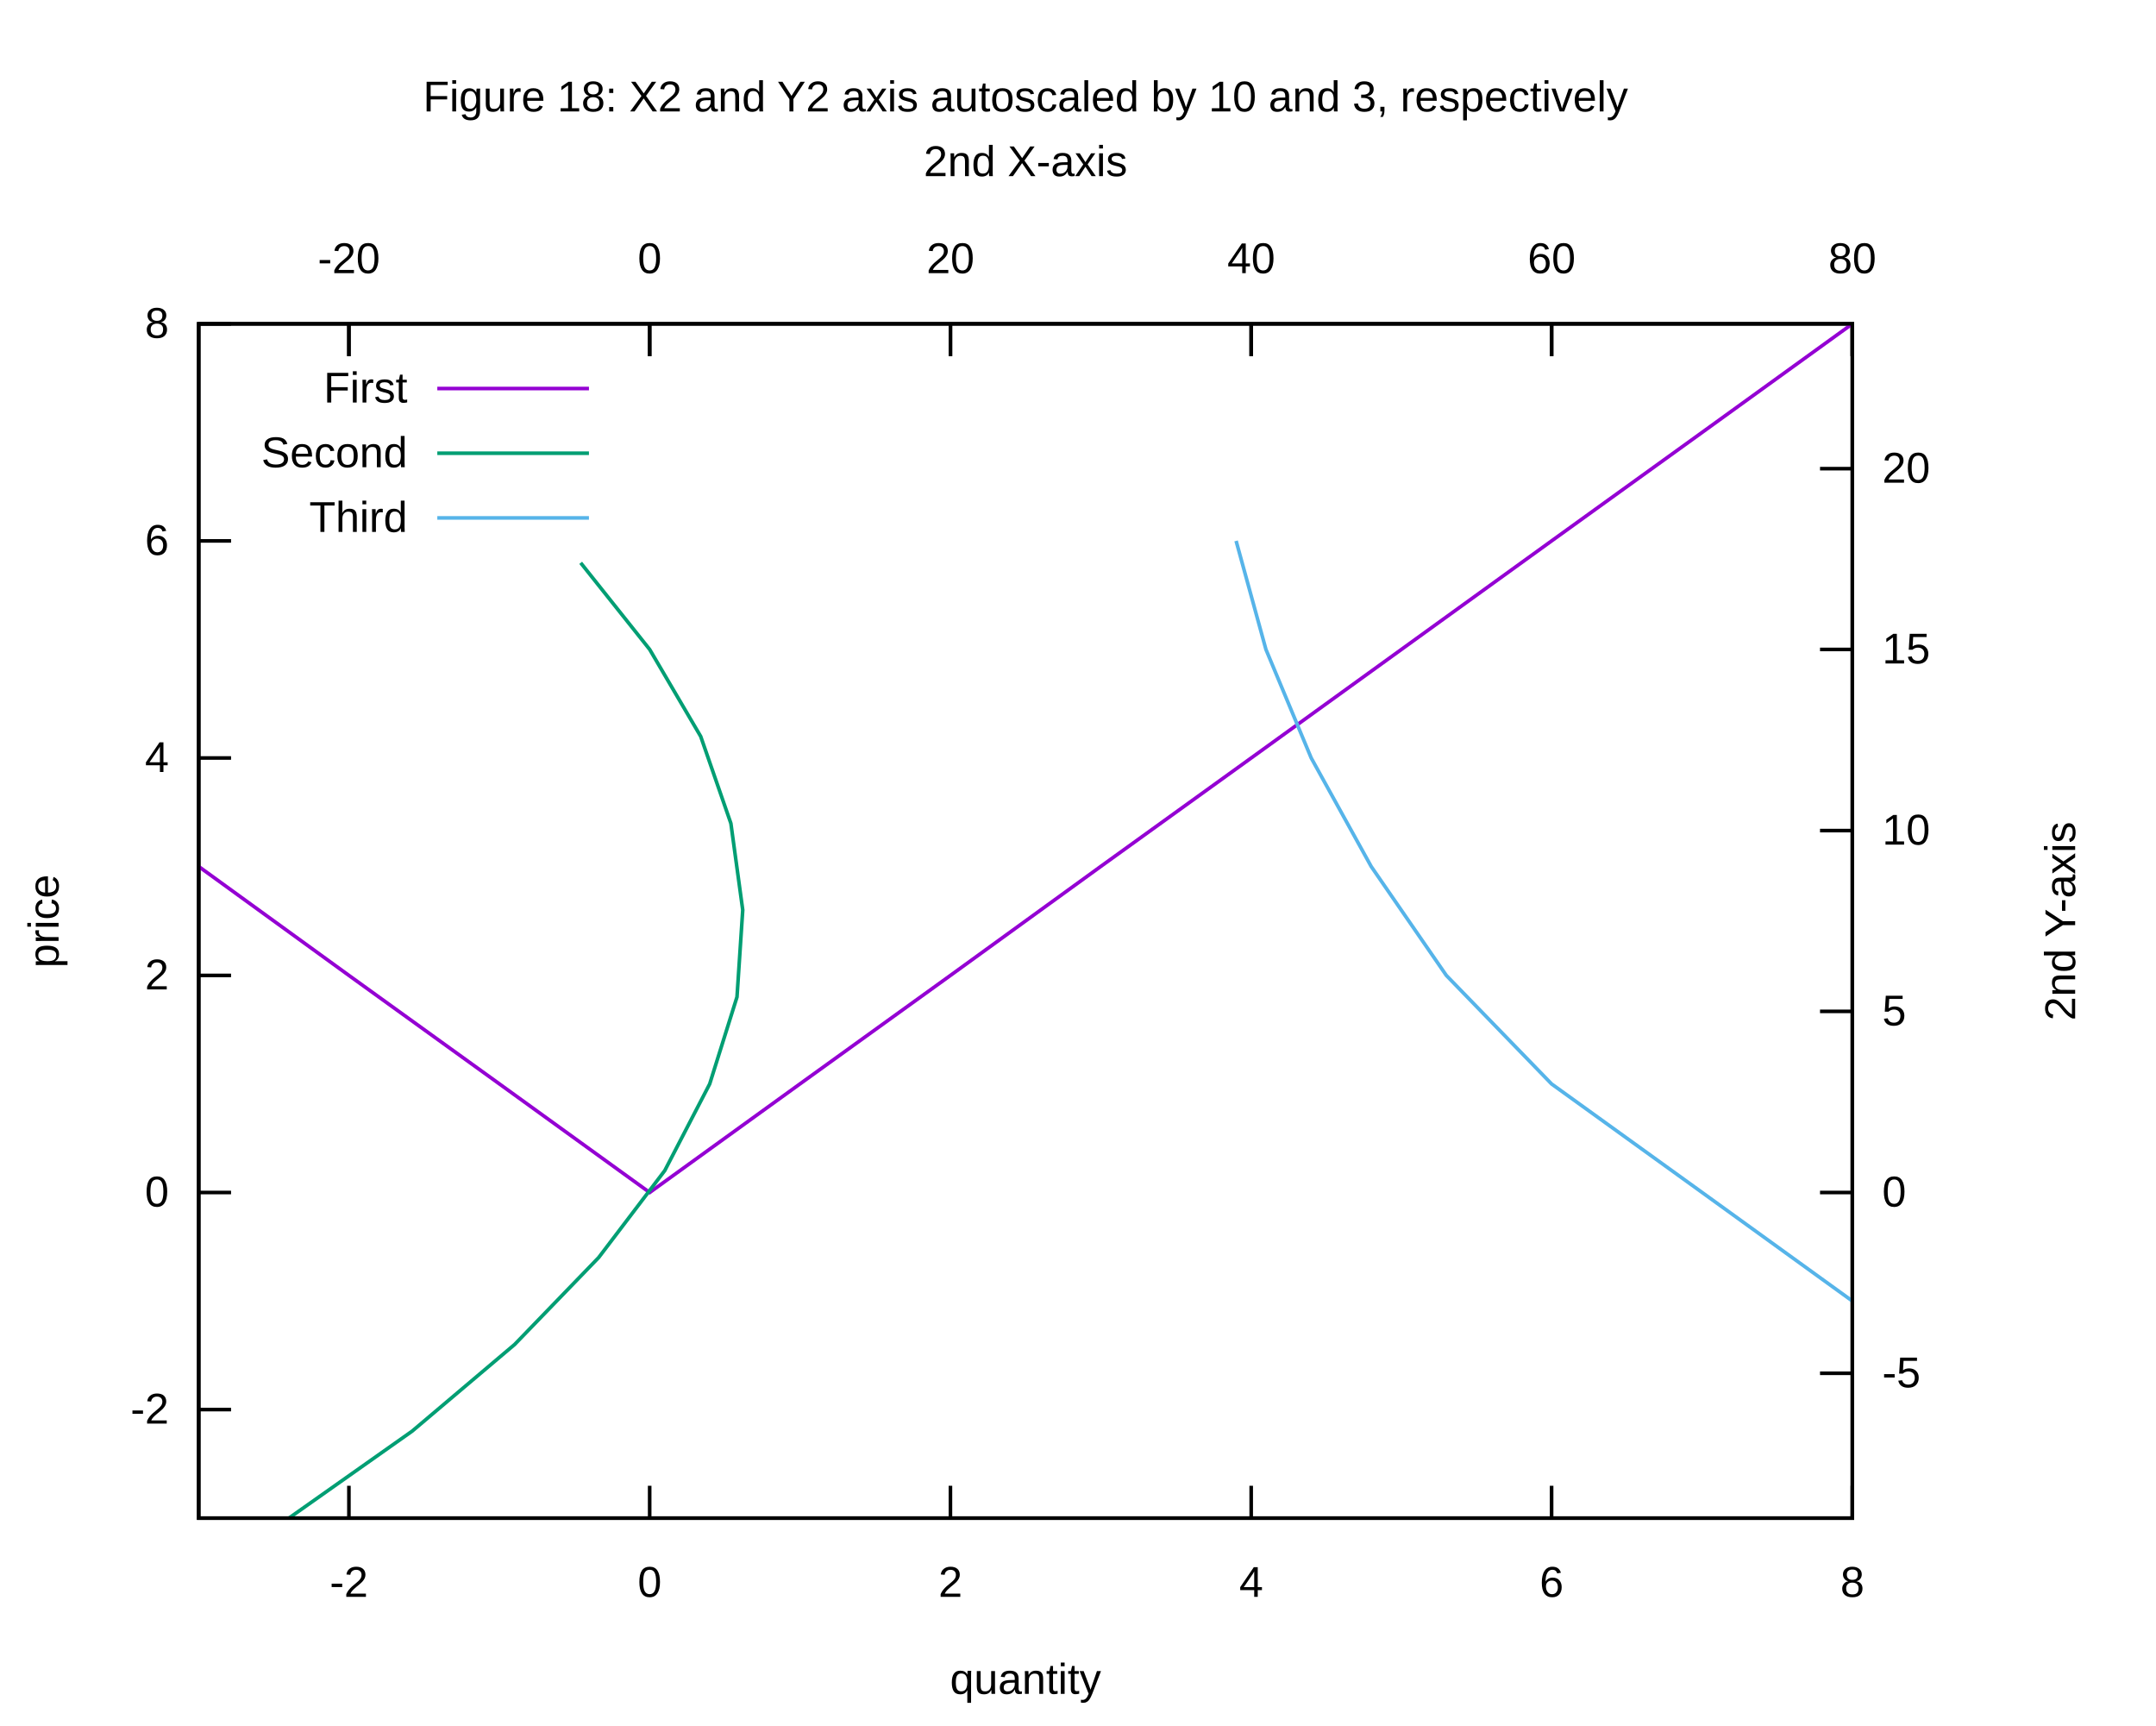
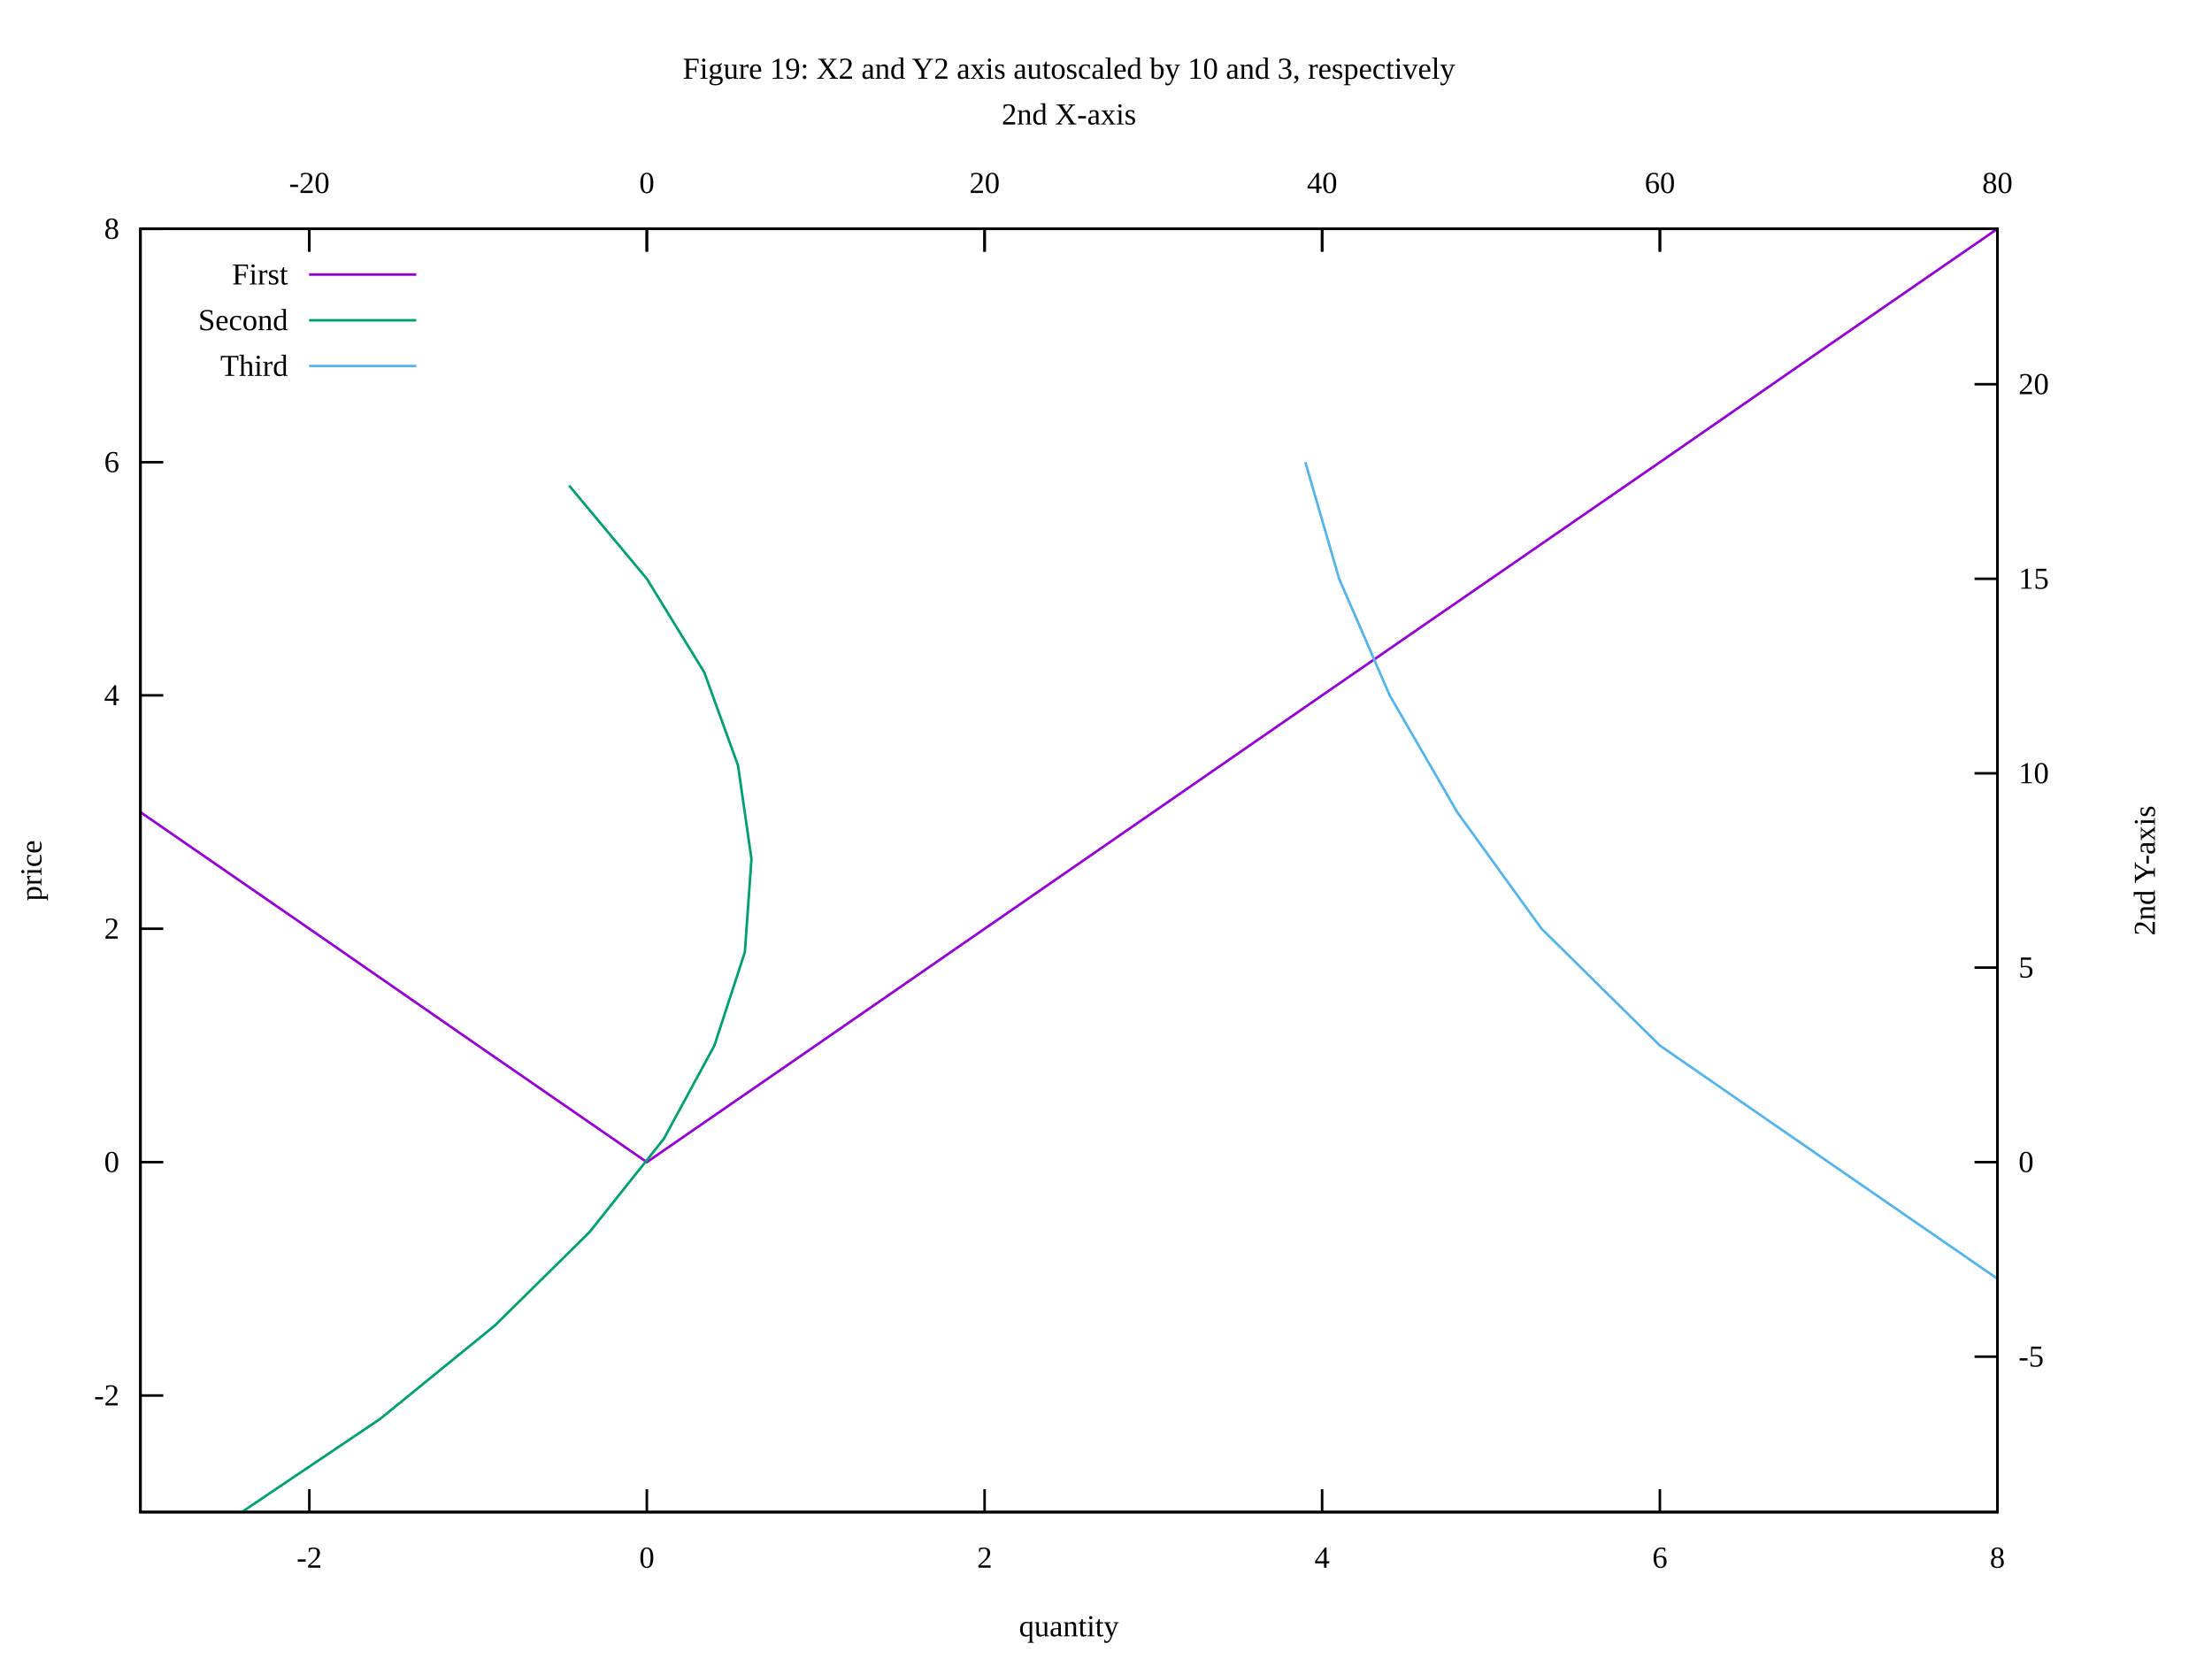
- <svg xmlns="http://www.w3.org/2000/svg" xmlns:xlink="http://www.w3.org/1999/xlink" width="600" height="480" viewBox="0 0 600 480">
+ <svg xmlns="http://www.w3.org/2000/svg" xmlns:xlink="http://www.w3.org/1999/xlink" width="871" height="653" viewBox="0 0 871 653">
  <g id="gnuplot_canvas">
-     <rect x="0" y="0" width="600" height="480" fill="none" />
+     <rect x="0" y="0" width="871" height="653" fill="none" />
    <defs>
      <circle id="gpDot" r="0.5" stroke-width="0.5" />
      <path id="gpPt0" stroke-width="0.222" stroke="currentColor" d="M-1,0 h2 M0,-1 v2" />
      <path id="gpPt1" stroke-width="0.222" stroke="currentColor" d="M-1,-1 L1,1 M1,-1 L-1,1" />
      <path id="gpPt2" stroke-width="0.222" stroke="currentColor" d="M-1,0 L1,0 M0,-1 L0,1 M-1,-1 L1,1 M-1,1 L1,-1" />
      <rect id="gpPt3" stroke-width="0.222" stroke="currentColor" x="-1" y="-1" width="2" height="2" />
      <rect id="gpPt4" stroke-width="0.222" stroke="currentColor" fill="currentColor" x="-1" y="-1" width="2" height="2" />
      <circle id="gpPt5" stroke-width="0.222" stroke="currentColor" cx="0" cy="0" r="1" />
      <use xlink:href="#gpPt5" id="gpPt6" fill="currentColor" stroke="none" />
      <path id="gpPt7" stroke-width="0.222" stroke="currentColor" d="M0,-1.33 L-1.33,0.67 L1.33,0.67 z" />
      <use xlink:href="#gpPt7" id="gpPt8" fill="currentColor" stroke="none" />
      <use xlink:href="#gpPt7" id="gpPt9" stroke="currentColor" transform="rotate(180)" />
      <use xlink:href="#gpPt9" id="gpPt10" fill="currentColor" stroke="none" />
      <use xlink:href="#gpPt3" id="gpPt11" stroke="currentColor" transform="rotate(45)" />
      <use xlink:href="#gpPt11" id="gpPt12" fill="currentColor" stroke="none" />
      <path id="gpPt13" stroke-width="0.222" stroke="currentColor" d="M0,1.330 L1.265,0.411 L0.782,-1.067 L-0.782,-1.076 L-1.265,0.411 z" />
      <use xlink:href="#gpPt13" id="gpPt14" fill="currentColor" stroke="none" />
      <filter id="textbox" filterUnits="objectBoundingBox" x="0" y="0" height="1" width="1">
        <feFlood flood-color="white" flood-opacity="1" result="bgnd" />
        <feComposite in="SourceGraphic" in2="bgnd" operator="atop" />
      </filter>
      <filter id="greybox" filterUnits="objectBoundingBox" x="0" y="0" height="1" width="1">
        <feFlood flood-color="lightgrey" flood-opacity="1" result="grey" />
        <feComposite in="SourceGraphic" in2="grey" operator="atop" />
      </filter>
    </defs>
    <g fill="none" color="white" stroke="currentColor" stroke-width="1.00" stroke-linecap="butt" stroke-linejoin="miter">
</g>
    <g fill="none" color="black" stroke="currentColor" stroke-width="1.00" stroke-linecap="butt" stroke-linejoin="miter">
-       <path stroke="black" d="M55.3,392.2 L64.3,392.2  " />
-       <g transform="translate(47.0,396.1)" stroke="none" fill="black" font-family="Arial" font-size="12.00" text-anchor="end">
-         <text>
-           <tspan font-family="Arial">-2</tspan>
-         </text>
-       </g>
-     </g>
-     <g fill="none" color="black" stroke="currentColor" stroke-width="1.00" stroke-linecap="butt" stroke-linejoin="miter">
-       <path stroke="black" d="M55.3,331.8 L64.3,331.8  " />
-       <g transform="translate(47.0,335.7)" stroke="none" fill="black" font-family="Arial" font-size="12.00" text-anchor="end">
-         <text>
-           <tspan font-family="Arial"> 0</tspan>
-         </text>
-       </g>
-     </g>
-     <g fill="none" color="black" stroke="currentColor" stroke-width="1.00" stroke-linecap="butt" stroke-linejoin="miter">
-       <path stroke="black" d="M55.3,271.4 L64.3,271.4  " />
-       <g transform="translate(47.0,275.3)" stroke="none" fill="black" font-family="Arial" font-size="12.00" text-anchor="end">
-         <text>
-           <tspan font-family="Arial"> 2</tspan>
-         </text>
-       </g>
-     </g>
-     <g fill="none" color="black" stroke="currentColor" stroke-width="1.00" stroke-linecap="butt" stroke-linejoin="miter">
-       <path stroke="black" d="M55.3,210.9 L64.3,210.9  " />
-       <g transform="translate(47.0,214.8)" stroke="none" fill="black" font-family="Arial" font-size="12.00" text-anchor="end">
-         <text>
-           <tspan font-family="Arial"> 4</tspan>
-         </text>
-       </g>
-     </g>
-     <g fill="none" color="black" stroke="currentColor" stroke-width="1.00" stroke-linecap="butt" stroke-linejoin="miter">
-       <path stroke="black" d="M55.3,150.5 L64.3,150.5  " />
-       <g transform="translate(47.0,154.4)" stroke="none" fill="black" font-family="Arial" font-size="12.00" text-anchor="end">
-         <text>
-           <tspan font-family="Arial"> 6</tspan>
+       <path stroke="black" d="M55.3,549.5 L64.3,549.5  " />
+       <g transform="translate(47.0,553.4)" stroke="none" fill="black" font-family="Times New Roman" font-size="12.00" text-anchor="end">
+         <text>
+           <tspan font-family="Times New Roman">-2</tspan>
+         </text>
+       </g>
+     </g>
+     <g fill="none" color="black" stroke="currentColor" stroke-width="1.00" stroke-linecap="butt" stroke-linejoin="miter">
+       <path stroke="black" d="M55.3,457.6 L64.3,457.6  " />
+       <g transform="translate(47.0,461.5)" stroke="none" fill="black" font-family="Times New Roman" font-size="12.00" text-anchor="end">
+         <text>
+           <tspan font-family="Times New Roman"> 0</tspan>
+         </text>
+       </g>
+     </g>
+     <g fill="none" color="black" stroke="currentColor" stroke-width="1.00" stroke-linecap="butt" stroke-linejoin="miter">
+       <path stroke="black" d="M55.3,365.7 L64.3,365.7  " />
+       <g transform="translate(47.0,369.6)" stroke="none" fill="black" font-family="Times New Roman" font-size="12.00" text-anchor="end">
+         <text>
+           <tspan font-family="Times New Roman"> 2</tspan>
+         </text>
+       </g>
+     </g>
+     <g fill="none" color="black" stroke="currentColor" stroke-width="1.00" stroke-linecap="butt" stroke-linejoin="miter">
+       <path stroke="black" d="M55.3,273.8 L64.3,273.8  " />
+       <g transform="translate(47.0,277.7)" stroke="none" fill="black" font-family="Times New Roman" font-size="12.00" text-anchor="end">
+         <text>
+           <tspan font-family="Times New Roman"> 4</tspan>
+         </text>
+       </g>
+     </g>
+     <g fill="none" color="black" stroke="currentColor" stroke-width="1.00" stroke-linecap="butt" stroke-linejoin="miter">
+       <path stroke="black" d="M55.3,182.0 L64.3,182.0  " />
+       <g transform="translate(47.0,185.9)" stroke="none" fill="black" font-family="Times New Roman" font-size="12.00" text-anchor="end">
+         <text>
+           <tspan font-family="Times New Roman"> 6</tspan>
        </text>
      </g>
    </g>
    <g fill="none" color="black" stroke="currentColor" stroke-width="1.00" stroke-linecap="butt" stroke-linejoin="miter">
      <path stroke="black" d="M55.3,90.1 L64.3,90.1  " />
-       <g transform="translate(47.0,94.0)" stroke="none" fill="black" font-family="Arial" font-size="12.00" text-anchor="end">
-         <text>
-           <tspan font-family="Arial"> 8</tspan>
-         </text>
-       </g>
-     </g>
-     <g fill="none" color="black" stroke="currentColor" stroke-width="1.00" stroke-linecap="butt" stroke-linejoin="miter">
-       <path stroke="black" d="M97.1,422.4 L97.1,413.4 M97.1,90.1 L97.1,99.1  " />
-       <g transform="translate(97.1,444.3)" stroke="none" fill="black" font-family="Arial" font-size="12.00" text-anchor="middle">
-         <text>
-           <tspan font-family="Arial">-2</tspan>
-         </text>
-       </g>
-     </g>
-     <g fill="none" color="black" stroke="currentColor" stroke-width="1.00" stroke-linecap="butt" stroke-linejoin="miter">
-       <path stroke="black" d="M180.8,422.4 L180.8,413.4 M180.8,90.1 L180.8,99.1  " />
-       <g transform="translate(180.8,444.3)" stroke="none" fill="black" font-family="Arial" font-size="12.00" text-anchor="middle">
-         <text>
-           <tspan font-family="Arial"> 0</tspan>
-         </text>
-       </g>
-     </g>
-     <g fill="none" color="black" stroke="currentColor" stroke-width="1.00" stroke-linecap="butt" stroke-linejoin="miter">
-       <path stroke="black" d="M264.5,422.4 L264.5,413.4 M264.5,90.1 L264.5,99.1  " />
-       <g transform="translate(264.5,444.3)" stroke="none" fill="black" font-family="Arial" font-size="12.00" text-anchor="middle">
-         <text>
-           <tspan font-family="Arial"> 2</tspan>
-         </text>
-       </g>
-     </g>
-     <g fill="none" color="black" stroke="currentColor" stroke-width="1.00" stroke-linecap="butt" stroke-linejoin="miter">
-       <path stroke="black" d="M348.2,422.4 L348.2,413.4 M348.2,90.1 L348.2,99.1  " />
-       <g transform="translate(348.2,444.3)" stroke="none" fill="black" font-family="Arial" font-size="12.00" text-anchor="middle">
-         <text>
-           <tspan font-family="Arial"> 4</tspan>
-         </text>
-       </g>
-     </g>
-     <g fill="none" color="black" stroke="currentColor" stroke-width="1.00" stroke-linecap="butt" stroke-linejoin="miter">
-       <path stroke="black" d="M431.8,422.4 L431.8,413.4 M431.8,90.1 L431.8,99.1  " />
-       <g transform="translate(431.8,444.3)" stroke="none" fill="black" font-family="Arial" font-size="12.00" text-anchor="middle">
-         <text>
-           <tspan font-family="Arial"> 6</tspan>
-         </text>
-       </g>
-     </g>
-     <g fill="none" color="black" stroke="currentColor" stroke-width="1.00" stroke-linecap="butt" stroke-linejoin="miter">
-       <path stroke="black" d="M515.5,422.4 L515.5,413.4 M515.5,90.1 L515.5,99.1  " />
-       <g transform="translate(515.5,444.3)" stroke="none" fill="black" font-family="Arial" font-size="12.00" text-anchor="middle">
-         <text>
-           <tspan font-family="Arial"> 8</tspan>
-         </text>
-       </g>
-     </g>
-     <g fill="none" color="black" stroke="currentColor" stroke-width="1.00" stroke-linecap="butt" stroke-linejoin="miter">
-       <path stroke="black" d="M515.5,382.1 L506.5,382.1  " />
-       <g transform="translate(523.8,386.0)" stroke="none" fill="black" font-family="Arial" font-size="12.00" text-anchor="start">
-         <text>
-           <tspan font-family="Arial">-5</tspan>
-         </text>
-       </g>
-     </g>
-     <g fill="none" color="black" stroke="currentColor" stroke-width="1.00" stroke-linecap="butt" stroke-linejoin="miter">
-       <path stroke="black" d="M515.5,331.8 L506.5,331.8  " />
-       <g transform="translate(523.8,335.7)" stroke="none" fill="black" font-family="Arial" font-size="12.00" text-anchor="start">
-         <text>
-           <tspan font-family="Arial"> 0</tspan>
-         </text>
-       </g>
-     </g>
-     <g fill="none" color="black" stroke="currentColor" stroke-width="1.00" stroke-linecap="butt" stroke-linejoin="miter">
-       <path stroke="black" d="M515.5,281.4 L506.5,281.4  " />
-       <g transform="translate(523.8,285.3)" stroke="none" fill="black" font-family="Arial" font-size="12.00" text-anchor="start">
-         <text>
-           <tspan font-family="Arial"> 5</tspan>
-         </text>
-       </g>
-     </g>
-     <g fill="none" color="black" stroke="currentColor" stroke-width="1.00" stroke-linecap="butt" stroke-linejoin="miter">
-       <path stroke="black" d="M515.5,231.1 L506.5,231.1  " />
-       <g transform="translate(523.8,235.0)" stroke="none" fill="black" font-family="Arial" font-size="12.00" text-anchor="start">
-         <text>
-           <tspan font-family="Arial"> 10</tspan>
-         </text>
-       </g>
-     </g>
-     <g fill="none" color="black" stroke="currentColor" stroke-width="1.00" stroke-linecap="butt" stroke-linejoin="miter">
-       <path stroke="black" d="M515.5,180.7 L506.5,180.7  " />
-       <g transform="translate(523.8,184.6)" stroke="none" fill="black" font-family="Arial" font-size="12.00" text-anchor="start">
-         <text>
-           <tspan font-family="Arial"> 15</tspan>
-         </text>
-       </g>
-     </g>
-     <g fill="none" color="black" stroke="currentColor" stroke-width="1.00" stroke-linecap="butt" stroke-linejoin="miter">
-       <path stroke="black" d="M515.5,130.4 L506.5,130.4  " />
-       <g transform="translate(523.8,134.3)" stroke="none" fill="black" font-family="Arial" font-size="12.00" text-anchor="start">
-         <text>
-           <tspan font-family="Arial"> 20</tspan>
-         </text>
-       </g>
-     </g>
-     <g fill="none" color="black" stroke="currentColor" stroke-width="1.00" stroke-linecap="butt" stroke-linejoin="miter">
-       <path stroke="black" d="M97.1,90.1 L97.1,99.1  " />
-       <g transform="translate(97.1,76.0)" stroke="none" fill="black" font-family="Arial" font-size="12.00" text-anchor="middle">
-         <text>
-           <tspan font-family="Arial">-20</tspan>
-         </text>
-       </g>
-     </g>
-     <g fill="none" color="black" stroke="currentColor" stroke-width="1.00" stroke-linecap="butt" stroke-linejoin="miter">
-       <path stroke="black" d="M180.8,90.1 L180.8,99.1  " />
-       <g transform="translate(180.8,76.0)" stroke="none" fill="black" font-family="Arial" font-size="12.00" text-anchor="middle">
-         <text>
-           <tspan font-family="Arial"> 0</tspan>
-         </text>
-       </g>
-     </g>
-     <g fill="none" color="black" stroke="currentColor" stroke-width="1.00" stroke-linecap="butt" stroke-linejoin="miter">
-       <path stroke="black" d="M264.5,90.1 L264.5,99.1  " />
-       <g transform="translate(264.5,76.0)" stroke="none" fill="black" font-family="Arial" font-size="12.00" text-anchor="middle">
-         <text>
-           <tspan font-family="Arial"> 20</tspan>
-         </text>
-       </g>
-     </g>
-     <g fill="none" color="black" stroke="currentColor" stroke-width="1.00" stroke-linecap="butt" stroke-linejoin="miter">
-       <path stroke="black" d="M348.2,90.1 L348.2,99.1  " />
-       <g transform="translate(348.2,76.0)" stroke="none" fill="black" font-family="Arial" font-size="12.00" text-anchor="middle">
-         <text>
-           <tspan font-family="Arial"> 40</tspan>
-         </text>
-       </g>
-     </g>
-     <g fill="none" color="black" stroke="currentColor" stroke-width="1.00" stroke-linecap="butt" stroke-linejoin="miter">
-       <path stroke="black" d="M431.8,90.1 L431.8,99.1  " />
-       <g transform="translate(431.8,76.0)" stroke="none" fill="black" font-family="Arial" font-size="12.00" text-anchor="middle">
-         <text>
-           <tspan font-family="Arial"> 60</tspan>
-         </text>
-       </g>
-     </g>
-     <g fill="none" color="black" stroke="currentColor" stroke-width="1.00" stroke-linecap="butt" stroke-linejoin="miter">
-       <path stroke="black" d="M515.5,90.1 L515.5,99.1  " />
-       <g transform="translate(515.5,76.0)" stroke="none" fill="black" font-family="Arial" font-size="12.00" text-anchor="middle">
-         <text>
-           <tspan font-family="Arial"> 80</tspan>
-         </text>
-       </g>
-     </g>
-     <g fill="none" color="black" stroke="currentColor" stroke-width="1.00" stroke-linecap="butt" stroke-linejoin="miter">
- </g>
-     <g fill="none" color="black" stroke="currentColor" stroke-width="1.00" stroke-linecap="butt" stroke-linejoin="miter">
-       <path stroke="black" d="M55.3,90.1 L55.3,422.4 L515.5,422.4 L515.5,90.1 L55.3,90.1 Z  " />
-     </g>
-     <g fill="none" color="black" stroke="currentColor" stroke-width="1.00" stroke-linecap="butt" stroke-linejoin="miter">
-       <g transform="translate(16.3,256.3) rotate(270)" stroke="none" fill="black" font-family="Arial" font-size="12.00" text-anchor="middle">
-         <text>
-           <tspan font-family="Arial">price</tspan>
-         </text>
-       </g>
-     </g>
-     <g fill="none" color="black" stroke="currentColor" stroke-width="1.00" stroke-linecap="butt" stroke-linejoin="miter">
-       <g transform="translate(577.5,256.3) rotate(270)" stroke="none" fill="black" font-family="Arial" font-size="12.00" text-anchor="middle">
-         <text>
-           <tspan font-family="Arial">2nd Y-axis</tspan>
-         </text>
-       </g>
-     </g>
-     <g fill="none" color="black" stroke="currentColor" stroke-width="1.00" stroke-linecap="butt" stroke-linejoin="miter">
-       <g transform="translate(285.4,471.3)" stroke="none" fill="black" font-family="Arial" font-size="12.00" text-anchor="middle">
-         <text>
-           <tspan font-family="Arial">quantity</tspan>
-         </text>
-       </g>
-     </g>
-     <g fill="none" color="black" stroke="currentColor" stroke-width="1.00" stroke-linecap="butt" stroke-linejoin="miter">
-       <g transform="translate(285.4,31.0)" stroke="none" fill="black" font-family="Arial" font-size="12.00" text-anchor="middle">
-         <text>
-           <tspan font-family="Arial">Figure 18: X2 and Y2 axis autoscaled by 10 and 3, respectively</tspan>
-         </text>
-       </g>
-       <g transform="translate(285.4,49.0)" stroke="none" fill="black" font-family="Arial" font-size="12.00" text-anchor="middle">
-         <text>
-           <tspan font-family="Arial">2nd X-axis</tspan>
+       <g transform="translate(47.0,94.0)" stroke="none" fill="black" font-family="Times New Roman" font-size="12.00" text-anchor="end">
+         <text>
+           <tspan font-family="Times New Roman"> 8</tspan>
+         </text>
+       </g>
+     </g>
+     <g fill="none" color="black" stroke="currentColor" stroke-width="1.00" stroke-linecap="butt" stroke-linejoin="miter">
+       <path stroke="black" d="M121.8,595.4 L121.8,586.4 M121.8,90.1 L121.8,99.1  " />
+       <g transform="translate(121.8,617.3)" stroke="none" fill="black" font-family="Times New Roman" font-size="12.00" text-anchor="middle">
+         <text>
+           <tspan font-family="Times New Roman">-2</tspan>
+         </text>
+       </g>
+     </g>
+     <g fill="none" color="black" stroke="currentColor" stroke-width="1.00" stroke-linecap="butt" stroke-linejoin="miter">
+       <path stroke="black" d="M254.7,595.4 L254.7,586.4 M254.7,90.1 L254.7,99.1  " />
+       <g transform="translate(254.7,617.3)" stroke="none" fill="black" font-family="Times New Roman" font-size="12.00" text-anchor="middle">
+         <text>
+           <tspan font-family="Times New Roman"> 0</tspan>
+         </text>
+       </g>
+     </g>
+     <g fill="none" color="black" stroke="currentColor" stroke-width="1.00" stroke-linecap="butt" stroke-linejoin="miter">
+       <path stroke="black" d="M387.7,595.4 L387.7,586.4 M387.7,90.1 L387.7,99.1  " />
+       <g transform="translate(387.7,617.3)" stroke="none" fill="black" font-family="Times New Roman" font-size="12.00" text-anchor="middle">
+         <text>
+           <tspan font-family="Times New Roman"> 2</tspan>
+         </text>
+       </g>
+     </g>
+     <g fill="none" color="black" stroke="currentColor" stroke-width="1.00" stroke-linecap="butt" stroke-linejoin="miter">
+       <path stroke="black" d="M520.6,595.4 L520.6,586.4 M520.6,90.1 L520.6,99.1  " />
+       <g transform="translate(520.6,617.3)" stroke="none" fill="black" font-family="Times New Roman" font-size="12.00" text-anchor="middle">
+         <text>
+           <tspan font-family="Times New Roman"> 4</tspan>
+         </text>
+       </g>
+     </g>
+     <g fill="none" color="black" stroke="currentColor" stroke-width="1.00" stroke-linecap="butt" stroke-linejoin="miter">
+       <path stroke="black" d="M653.6,595.4 L653.6,586.4 M653.6,90.1 L653.6,99.1  " />
+       <g transform="translate(653.6,617.3)" stroke="none" fill="black" font-family="Times New Roman" font-size="12.00" text-anchor="middle">
+         <text>
+           <tspan font-family="Times New Roman"> 6</tspan>
+         </text>
+       </g>
+     </g>
+     <g fill="none" color="black" stroke="currentColor" stroke-width="1.00" stroke-linecap="butt" stroke-linejoin="miter">
+       <path stroke="black" d="M786.5,595.4 L786.5,586.4 M786.5,90.1 L786.5,99.1  " />
+       <g transform="translate(786.5,617.3)" stroke="none" fill="black" font-family="Times New Roman" font-size="12.00" text-anchor="middle">
+         <text>
+           <tspan font-family="Times New Roman"> 8</tspan>
+         </text>
+       </g>
+     </g>
+     <g fill="none" color="black" stroke="currentColor" stroke-width="1.00" stroke-linecap="butt" stroke-linejoin="miter">
+       <path stroke="black" d="M786.5,534.2 L777.5,534.2  " />
+       <g transform="translate(794.8,538.1)" stroke="none" fill="black" font-family="Times New Roman" font-size="12.00" text-anchor="start">
+         <text>
+           <tspan font-family="Times New Roman">-5</tspan>
+         </text>
+       </g>
+     </g>
+     <g fill="none" color="black" stroke="currentColor" stroke-width="1.00" stroke-linecap="butt" stroke-linejoin="miter">
+       <path stroke="black" d="M786.5,457.6 L777.5,457.6  " />
+       <g transform="translate(794.8,461.5)" stroke="none" fill="black" font-family="Times New Roman" font-size="12.00" text-anchor="start">
+         <text>
+           <tspan font-family="Times New Roman"> 0</tspan>
+         </text>
+       </g>
+     </g>
+     <g fill="none" color="black" stroke="currentColor" stroke-width="1.00" stroke-linecap="butt" stroke-linejoin="miter">
+       <path stroke="black" d="M786.5,381.0 L777.5,381.0  " />
+       <g transform="translate(794.8,384.9)" stroke="none" fill="black" font-family="Times New Roman" font-size="12.00" text-anchor="start">
+         <text>
+           <tspan font-family="Times New Roman"> 5</tspan>
+         </text>
+       </g>
+     </g>
+     <g fill="none" color="black" stroke="currentColor" stroke-width="1.00" stroke-linecap="butt" stroke-linejoin="miter">
+       <path stroke="black" d="M786.5,304.5 L777.5,304.5  " />
+       <g transform="translate(794.8,308.4)" stroke="none" fill="black" font-family="Times New Roman" font-size="12.00" text-anchor="start">
+         <text>
+           <tspan font-family="Times New Roman"> 10</tspan>
+         </text>
+       </g>
+     </g>
+     <g fill="none" color="black" stroke="currentColor" stroke-width="1.00" stroke-linecap="butt" stroke-linejoin="miter">
+       <path stroke="black" d="M786.5,227.9 L777.5,227.9  " />
+       <g transform="translate(794.8,231.8)" stroke="none" fill="black" font-family="Times New Roman" font-size="12.00" text-anchor="start">
+         <text>
+           <tspan font-family="Times New Roman"> 15</tspan>
+         </text>
+       </g>
+     </g>
+     <g fill="none" color="black" stroke="currentColor" stroke-width="1.00" stroke-linecap="butt" stroke-linejoin="miter">
+       <path stroke="black" d="M786.5,151.3 L777.5,151.3  " />
+       <g transform="translate(794.8,155.2)" stroke="none" fill="black" font-family="Times New Roman" font-size="12.00" text-anchor="start">
+         <text>
+           <tspan font-family="Times New Roman"> 20</tspan>
+         </text>
+       </g>
+     </g>
+     <g fill="none" color="black" stroke="currentColor" stroke-width="1.00" stroke-linecap="butt" stroke-linejoin="miter">
+       <path stroke="black" d="M121.8,90.1 L121.8,99.1  " />
+       <g transform="translate(121.8,76.0)" stroke="none" fill="black" font-family="Times New Roman" font-size="12.00" text-anchor="middle">
+         <text>
+           <tspan font-family="Times New Roman">-20</tspan>
+         </text>
+       </g>
+     </g>
+     <g fill="none" color="black" stroke="currentColor" stroke-width="1.00" stroke-linecap="butt" stroke-linejoin="miter">
+       <path stroke="black" d="M254.7,90.1 L254.7,99.1  " />
+       <g transform="translate(254.7,76.0)" stroke="none" fill="black" font-family="Times New Roman" font-size="12.00" text-anchor="middle">
+         <text>
+           <tspan font-family="Times New Roman"> 0</tspan>
+         </text>
+       </g>
+     </g>
+     <g fill="none" color="black" stroke="currentColor" stroke-width="1.00" stroke-linecap="butt" stroke-linejoin="miter">
+       <path stroke="black" d="M387.7,90.1 L387.7,99.1  " />
+       <g transform="translate(387.7,76.0)" stroke="none" fill="black" font-family="Times New Roman" font-size="12.00" text-anchor="middle">
+         <text>
+           <tspan font-family="Times New Roman"> 20</tspan>
+         </text>
+       </g>
+     </g>
+     <g fill="none" color="black" stroke="currentColor" stroke-width="1.00" stroke-linecap="butt" stroke-linejoin="miter">
+       <path stroke="black" d="M520.6,90.1 L520.6,99.1  " />
+       <g transform="translate(520.6,76.0)" stroke="none" fill="black" font-family="Times New Roman" font-size="12.00" text-anchor="middle">
+         <text>
+           <tspan font-family="Times New Roman"> 40</tspan>
+         </text>
+       </g>
+     </g>
+     <g fill="none" color="black" stroke="currentColor" stroke-width="1.00" stroke-linecap="butt" stroke-linejoin="miter">
+       <path stroke="black" d="M653.6,90.1 L653.6,99.1  " />
+       <g transform="translate(653.6,76.0)" stroke="none" fill="black" font-family="Times New Roman" font-size="12.00" text-anchor="middle">
+         <text>
+           <tspan font-family="Times New Roman"> 60</tspan>
+         </text>
+       </g>
+     </g>
+     <g fill="none" color="black" stroke="currentColor" stroke-width="1.00" stroke-linecap="butt" stroke-linejoin="miter">
+       <path stroke="black" d="M786.5,90.1 L786.5,99.1  " />
+       <g transform="translate(786.5,76.0)" stroke="none" fill="black" font-family="Times New Roman" font-size="12.00" text-anchor="middle">
+         <text>
+           <tspan font-family="Times New Roman"> 80</tspan>
+         </text>
+       </g>
+     </g>
+     <g fill="none" color="black" stroke="currentColor" stroke-width="1.00" stroke-linecap="butt" stroke-linejoin="miter">
+ </g>
+     <g fill="none" color="black" stroke="currentColor" stroke-width="1.00" stroke-linecap="butt" stroke-linejoin="miter">
+       <path stroke="black" d="M55.3,90.1 L55.3,595.4 L786.5,595.4 L786.5,90.1 L55.3,90.1 Z  " />
+     </g>
+     <g fill="none" color="black" stroke="currentColor" stroke-width="1.00" stroke-linecap="butt" stroke-linejoin="miter">
+       <g transform="translate(16.3,342.8) rotate(270)" stroke="none" fill="black" font-family="Times New Roman" font-size="12.00" text-anchor="middle">
+         <text>
+           <tspan font-family="Times New Roman">price</tspan>
+         </text>
+       </g>
+     </g>
+     <g fill="none" color="black" stroke="currentColor" stroke-width="1.00" stroke-linecap="butt" stroke-linejoin="miter">
+       <g transform="translate(848.5,342.8) rotate(270)" stroke="none" fill="black" font-family="Times New Roman" font-size="12.00" text-anchor="middle">
+         <text>
+           <tspan font-family="Times New Roman">2nd Y-axis</tspan>
+         </text>
+       </g>
+     </g>
+     <g fill="none" color="black" stroke="currentColor" stroke-width="1.00" stroke-linecap="butt" stroke-linejoin="miter">
+       <g transform="translate(420.9,644.3)" stroke="none" fill="black" font-family="Times New Roman" font-size="12.00" text-anchor="middle">
+         <text>
+           <tspan font-family="Times New Roman">quantity</tspan>
+         </text>
+       </g>
+     </g>
+     <g fill="none" color="black" stroke="currentColor" stroke-width="1.00" stroke-linecap="butt" stroke-linejoin="miter">
+       <g transform="translate(420.9,31.0)" stroke="none" fill="black" font-family="Times New Roman" font-size="12.00" text-anchor="middle">
+         <text>
+           <tspan font-family="Times New Roman">Figure 19: X2 and Y2 axis autoscaled by 10 and 3, respectively</tspan>
+         </text>
+       </g>
+       <g transform="translate(420.9,49.0)" stroke="none" fill="black" font-family="Times New Roman" font-size="12.00" text-anchor="middle">
+         <text>
+           <tspan font-family="Times New Roman">2nd X-axis</tspan>
        </text>
      </g>
    </g>
    <g fill="none" color="black" stroke="currentColor" stroke-width="1.00" stroke-linecap="butt" stroke-linejoin="miter">
</g>
    <g id="gnuplot_plot_1">
      <g fill="none" color="black" stroke="currentColor" stroke-width="1.00" stroke-linecap="butt" stroke-linejoin="miter">
-         <g transform="translate(113.4,112.0)" stroke="none" fill="black" font-family="Arial" font-size="12.00" text-anchor="end">
+         <g transform="translate(113.4,112.0)" stroke="none" fill="black" font-family="Times New Roman" font-size="12.00" text-anchor="end">
          <text>
-             <tspan font-family="Arial">First</tspan>
+             <tspan font-family="Times New Roman">First</tspan>
          </text>
        </g>
      </g>
      <g fill="none" color="black" stroke="currentColor" stroke-width="1.00" stroke-linecap="butt" stroke-linejoin="miter">
-         <path stroke="rgb(148,   0, 211)" d="M121.7,108.1 L163.9,108.1 M55.3,241.1 L97.1,271.4 L139.0,301.6 L180.8,331.8 L222.6,301.6 L264.5,271.4   L306.3,241.1 L348.2,210.9 L390.0,180.7 L431.8,150.5 L473.7,120.3 L515.5,90.1  " />
+         <path stroke="rgb(148,   0, 211)" d="M121.7,108.1 L163.9,108.1 M55.3,319.8 L121.8,365.7 L188.2,411.7 L254.7,457.6 L321.2,411.7 L387.7,365.7   L454.1,319.8 L520.6,273.8 L587.1,227.9 L653.6,182.0 L720.0,136.0 L786.5,90.1  " />
      </g>
    </g>
    <g id="gnuplot_plot_2">
      <g fill="none" color="black" stroke="currentColor" stroke-width="1.00" stroke-linecap="butt" stroke-linejoin="miter">
-         <g transform="translate(113.4,130.0)" stroke="none" fill="black" font-family="Arial" font-size="12.00" text-anchor="end">
+         <g transform="translate(113.4,130.0)" stroke="none" fill="black" font-family="Times New Roman" font-size="12.00" text-anchor="end">
          <text>
-             <tspan font-family="Arial">Second</tspan>
+             <tspan font-family="Times New Roman">Second</tspan>
          </text>
        </g>
      </g>
      <g fill="none" color="black" stroke="currentColor" stroke-width="1.00" stroke-linecap="butt" stroke-linejoin="miter">
-         <path stroke="rgb(  0, 158, 115)" d="M121.7,126.1 L163.9,126.1 M80.4,422.4 L114.7,398.2 L143.2,374.1 L166.6,349.9 L185.0,325.7 L197.5,301.6   L205.1,277.4 L206.7,253.2 L203.4,229.1 L195.0,204.9 L180.8,180.7 L161.6,156.6  " />
+         <path stroke="rgb(  0, 158, 115)" d="M121.7,126.1 L163.9,126.1 M95.2,595.4 L149.7,558.7 L194.9,521.9 L232.1,485.2 L261.4,448.4 L281.3,411.7   L293.3,374.9 L295.9,338.2 L290.6,301.4 L277.3,264.7 L254.7,227.9 L224.1,191.2  " />
      </g>
    </g>
    <g id="gnuplot_plot_3">
      <g fill="none" color="black" stroke="currentColor" stroke-width="1.00" stroke-linecap="butt" stroke-linejoin="miter">
-         <g transform="translate(113.4,148.0)" stroke="none" fill="black" font-family="Arial" font-size="12.00" text-anchor="end">
+         <g transform="translate(113.4,148.0)" stroke="none" fill="black" font-family="Times New Roman" font-size="12.00" text-anchor="end">
          <text>
-             <tspan font-family="Arial">Third</tspan>
+             <tspan font-family="Times New Roman">Third</tspan>
          </text>
        </g>
      </g>
      <g fill="none" color="black" stroke="currentColor" stroke-width="1.00" stroke-linecap="butt" stroke-linejoin="miter">
-         <path stroke="rgb( 86, 180, 233)" d="M121.7,144.1 L163.9,144.1 M515.5,362.0 L473.7,331.8 L431.8,301.6 L402.5,271.4 L381.6,241.1 L364.9,210.9   L352.3,180.7 L344.0,150.5  " />
+         <path stroke="rgb( 86, 180, 233)" d="M121.7,144.1 L163.9,144.1 M786.5,503.5 L720.0,457.6 L653.6,411.7 L607.0,365.7 L573.8,319.8 L547.2,273.8   L527.3,227.9 L514.0,182.0  " />
      </g>
    </g>
    <g fill="none" color="white" stroke="rgb( 86, 180, 233)" stroke-width="2.00" stroke-linecap="butt" stroke-linejoin="miter">
</g>
    <g fill="none" color="black" stroke="currentColor" stroke-width="2.00" stroke-linecap="butt" stroke-linejoin="miter">
</g>
    <g fill="none" color="black" stroke="black" stroke-width="1.00" stroke-linecap="butt" stroke-linejoin="miter">
</g>
    <g fill="none" color="black" stroke="currentColor" stroke-width="1.00" stroke-linecap="butt" stroke-linejoin="miter">
-       <path stroke="black" d="M55.3,90.1 L55.3,422.4 L515.5,422.4 L515.5,90.1 L55.3,90.1 Z  " />
+       <path stroke="black" d="M55.3,90.1 L55.3,595.4 L786.5,595.4 L786.5,90.1 L55.3,90.1 Z  " />
    </g>
    <g fill="none" color="black" stroke="currentColor" stroke-width="1.00" stroke-linecap="butt" stroke-linejoin="miter">
</g>
  </g>
</svg>
